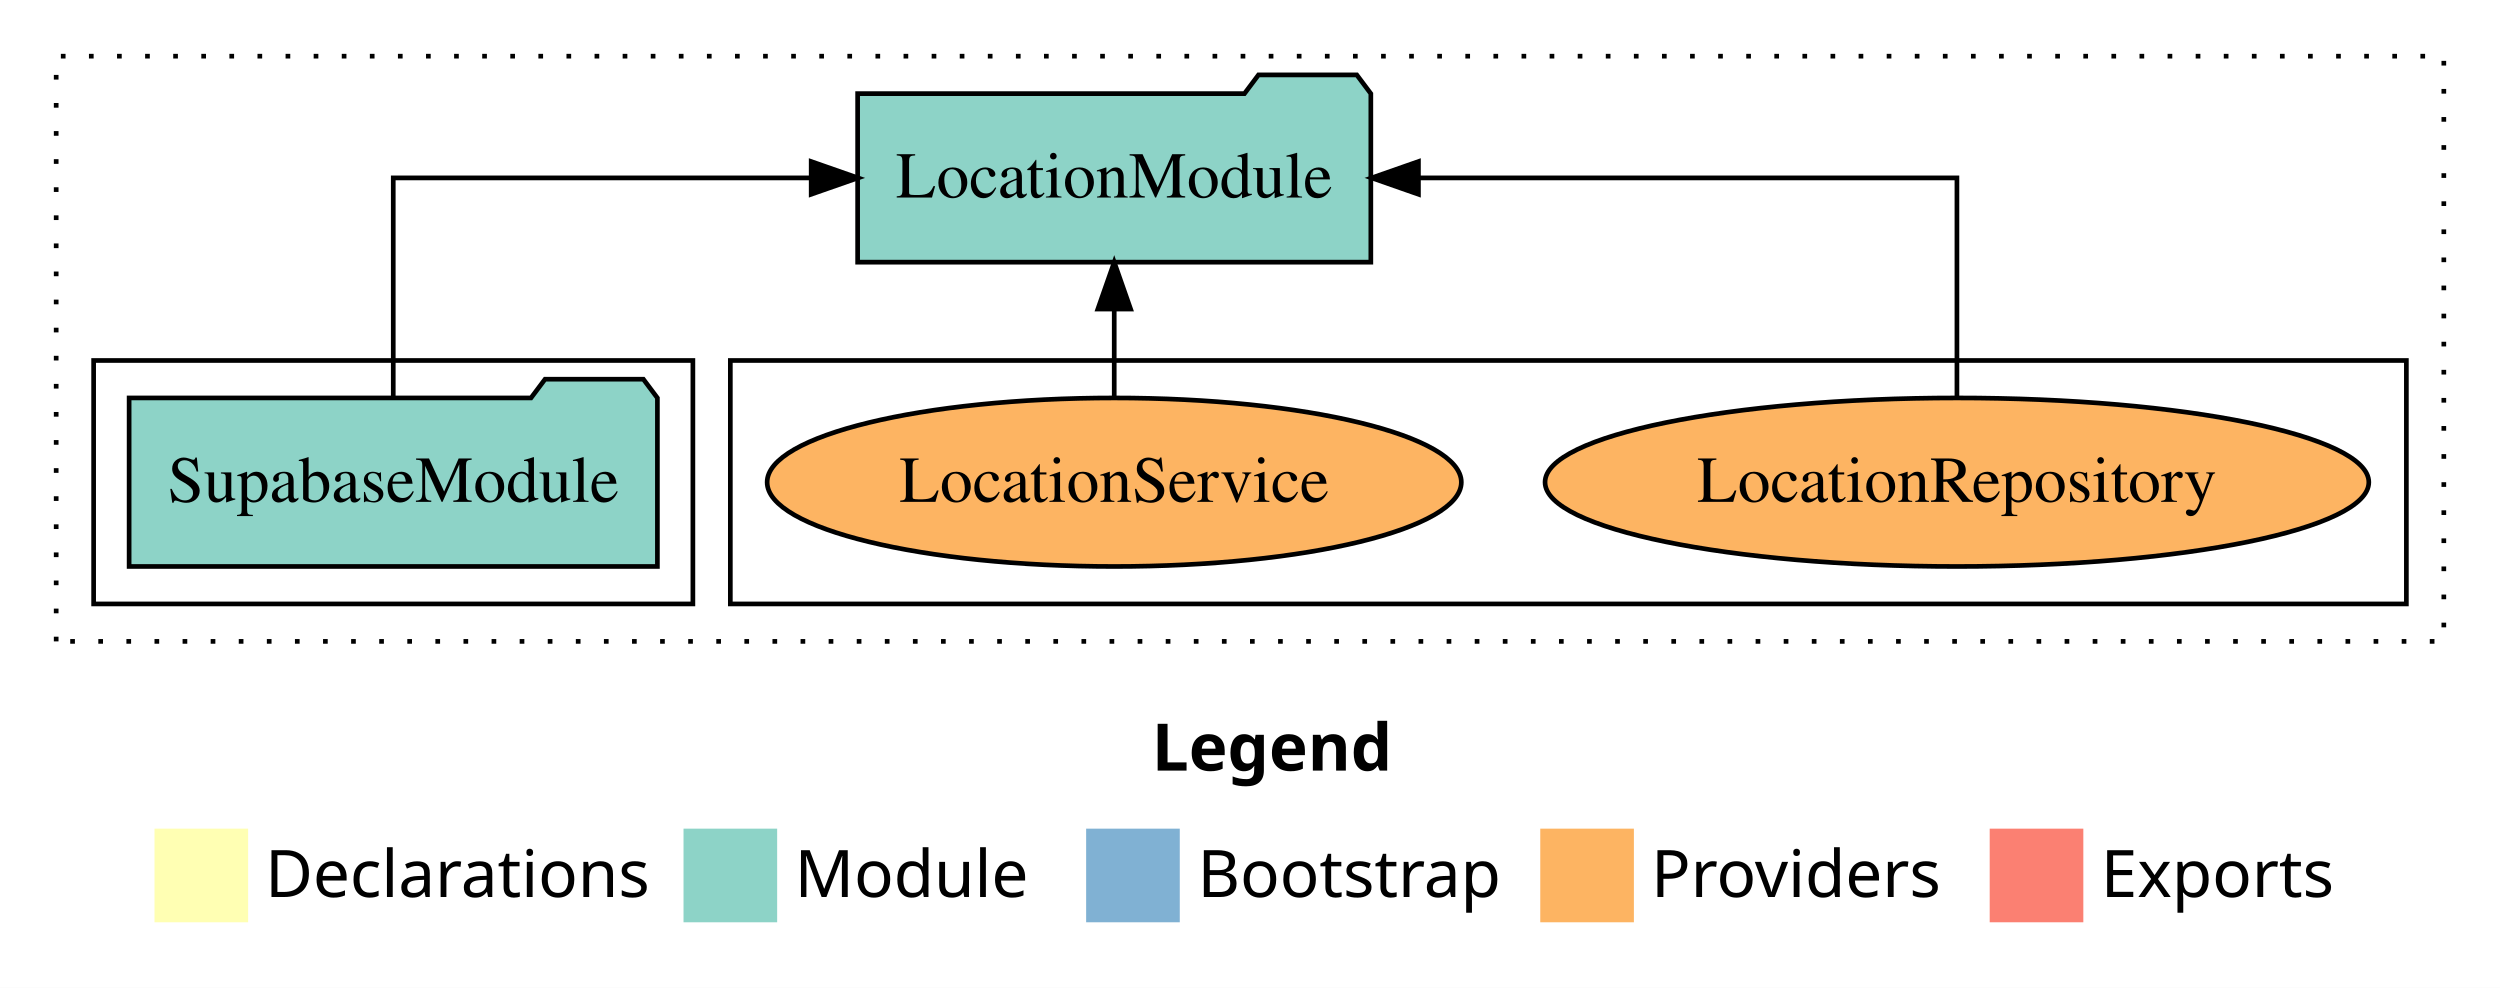
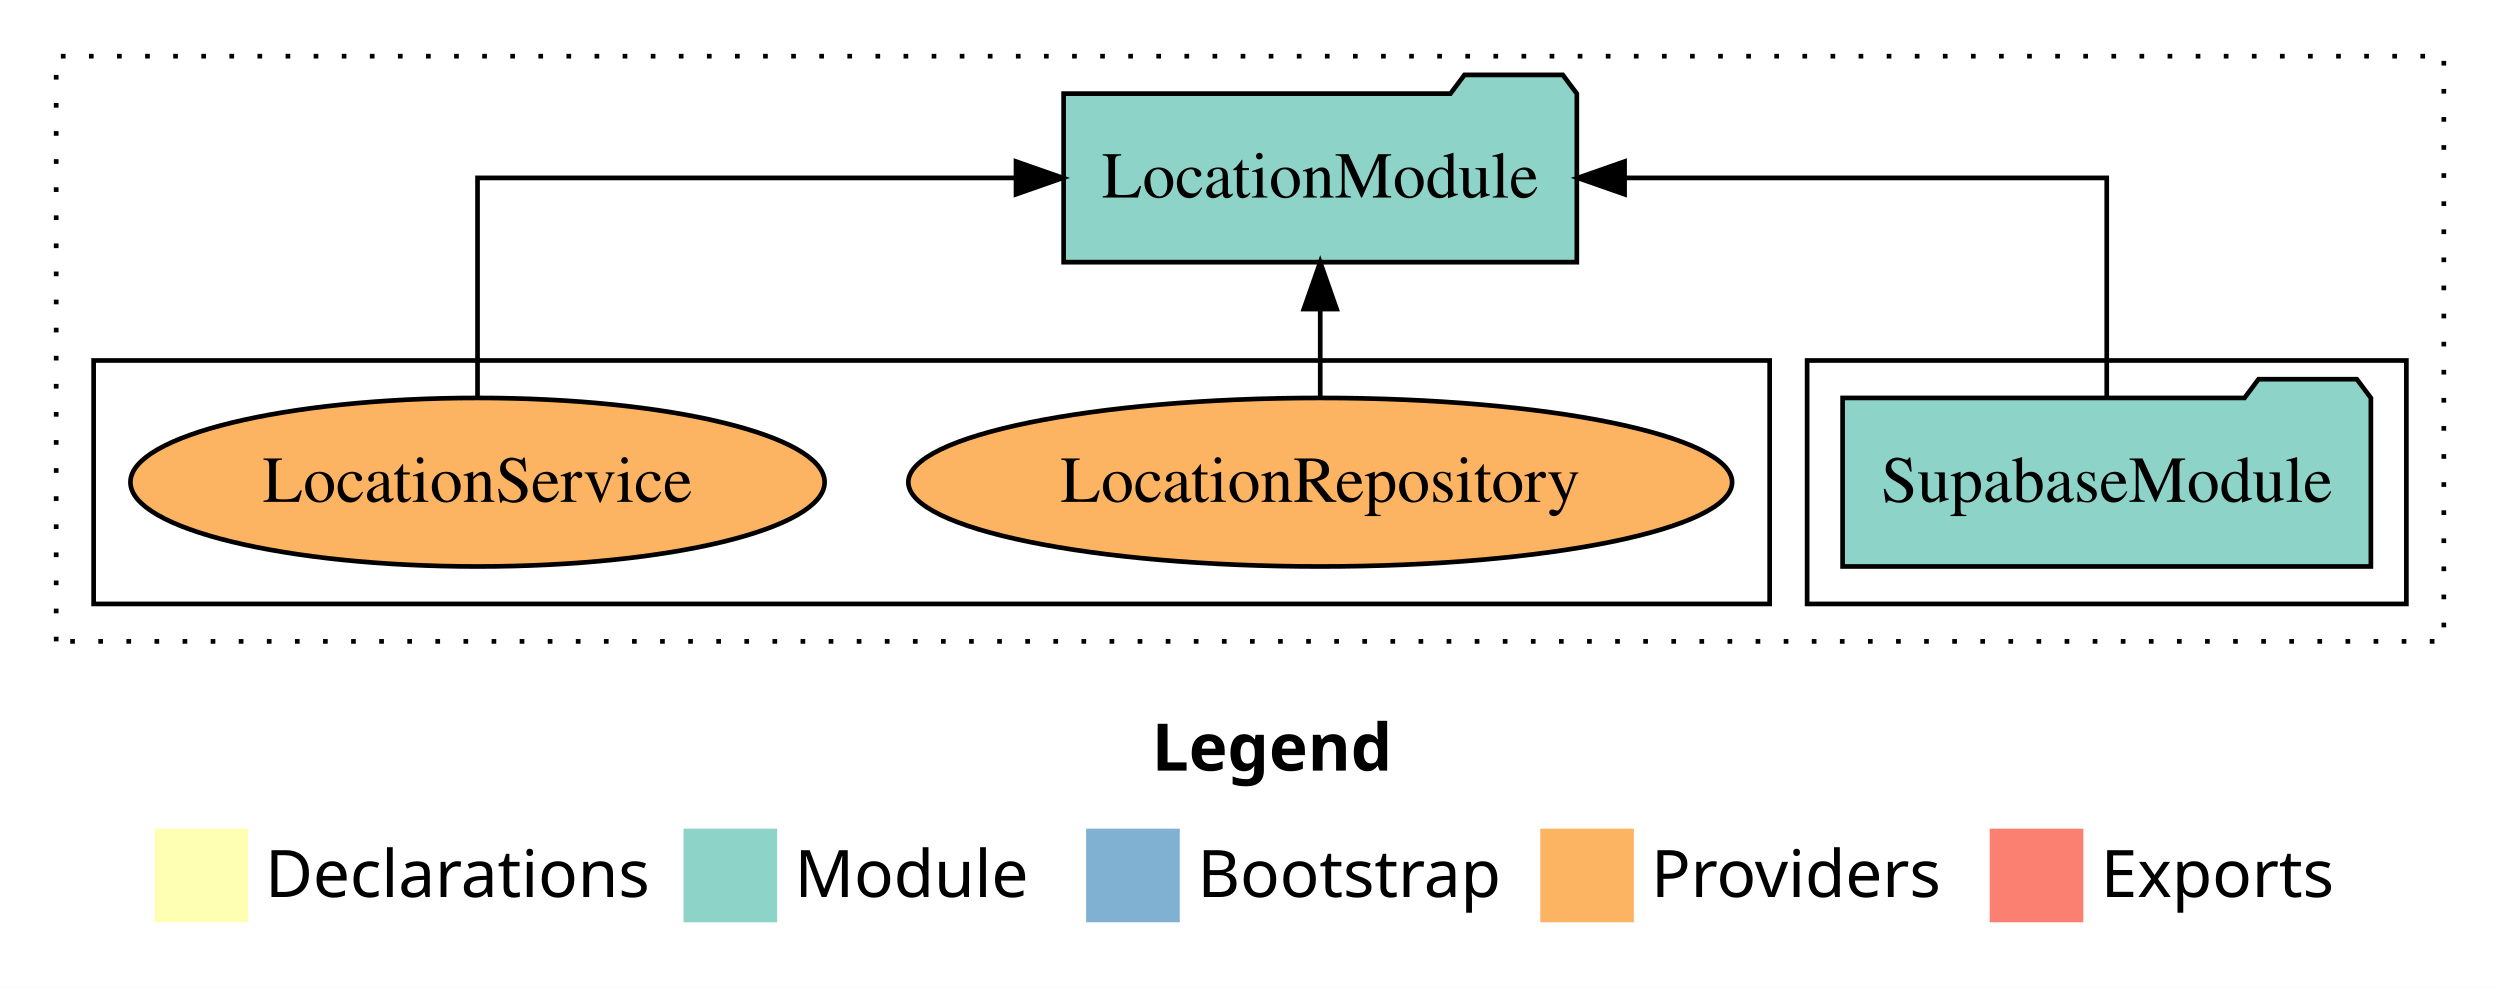
<svg xmlns="http://www.w3.org/2000/svg" width="534pt" height="211pt" viewBox="0.00 0.00 534.00 211.00">
  <g id="graph0" class="graph" transform="scale(1 1) rotate(0) translate(4 207)">
    <polygon fill="white" stroke="transparent" points="-4,4 -4,-207 530,-207 530,4 -4,4" />
    <text text-anchor="start" x="242.01" y="-42.4" font-family="Times-12" font-weight="bold" font-size="14.00">Legend</text>
    <polygon fill="#ffffb3" stroke="transparent" points="29,-10 29,-30 49,-30 49,-10 29,-10" />
    <text text-anchor="start" x="52.63" y="-15.4" font-family="Times-12" font-size="14.00">  Declarations</text>
    <polygon fill="#8dd3c7" stroke="transparent" points="142,-10 142,-30 162,-30 162,-10 142,-10" />
    <text text-anchor="start" x="165.73" y="-15.4" font-family="Times-12" font-size="14.00">  Module</text>
    <polygon fill="#80b1d3" stroke="transparent" points="228,-10 228,-30 248,-30 248,-10 228,-10" />
    <text text-anchor="start" x="251.78" y="-15.4" font-family="Times-12" font-size="14.00">  Bootstrap</text>
    <polygon fill="#fdb462" stroke="transparent" points="325,-10 325,-30 345,-30 345,-10 325,-10" />
    <text text-anchor="start" x="348.67" y="-15.4" font-family="Times-12" font-size="14.00">  Providers</text>
    <polygon fill="#fb8072" stroke="transparent" points="421,-10 421,-30 441,-30 441,-10 421,-10" />
    <text text-anchor="start" x="444.73" y="-15.4" font-family="Times-12" font-size="14.00">  Exports</text>
    <g id="clust1" class="cluster">
      <polygon fill="none" stroke="black" stroke-dasharray="1,5" points="8,-70 8,-195 518,-195 518,-70 8,-70" />
    </g>
+     <g id="clust3" class="cluster">
+       <polygon fill="none" stroke="black" points="382,-78 382,-130 510,-130 510,-78 382,-78" />
+     </g>
    <g id="clust6" class="cluster">
-       <polygon fill="none" stroke="black" points="152,-78 152,-130 510,-130 510,-78 152,-78" />
-     </g>
-     <g id="clust3" class="cluster">
-       <polygon fill="none" stroke="black" points="16,-78 16,-130 144,-130 144,-78 16,-78" />
+       <polygon fill="none" stroke="black" points="16,-78 16,-130 374,-130 374,-78 16,-78" />
    </g>
    <g id="node1" class="node">
-       <polygon fill="#8dd3c7" stroke="black" points="136.42,-122 133.42,-126 112.42,-126 109.42,-122 23.58,-122 23.58,-86 136.42,-86 136.42,-122" />
-       <text text-anchor="middle" x="80" y="-99.8" font-family="Times,serif" font-size="14.00">SupabaseModule</text>
+       <polygon fill="#8dd3c7" stroke="black" points="502.42,-122 499.42,-126 478.42,-126 475.42,-122 389.58,-122 389.58,-86 502.42,-86 502.42,-122" />
+       <text text-anchor="middle" x="446" y="-99.8" font-family="Times,serif" font-size="14.00">SupabaseModule</text>
    </g>
    <g id="node2" class="node">
-       <polygon fill="#8dd3c7" stroke="black" points="288.81,-187 285.81,-191 264.81,-191 261.81,-187 179.19,-187 179.19,-151 288.81,-151 288.81,-187" />
-       <text text-anchor="middle" x="234" y="-164.8" font-family="Times,serif" font-size="14.00">LocationModule</text>
+       <polygon fill="#8dd3c7" stroke="black" points="332.81,-187 329.81,-191 308.81,-191 305.81,-187 223.19,-187 223.19,-151 332.81,-151 332.81,-187" />
+       <text text-anchor="middle" x="278" y="-164.8" font-family="Times,serif" font-size="14.00">LocationModule</text>
    </g>
    <g id="edge1" class="edge">
-       <path fill="none" stroke="black" d="M80,-122.11C80,-141.34 80,-169 80,-169 80,-169 169.27,-169 169.27,-169" />
-       <polygon fill="black" stroke="black" points="169.27,-172.5 179.27,-169 169.27,-165.5 169.27,-172.5" />
+       <path fill="none" stroke="black" d="M446,-122.11C446,-141.34 446,-169 446,-169 446,-169 343.01,-169 343.01,-169" />
+       <polygon fill="black" stroke="black" points="343.01,-165.5 333.01,-169 343.01,-172.5 343.01,-165.5" />
    </g>
    <g id="node3" class="node">
-       <ellipse fill="#fdb462" stroke="black" cx="414" cy="-104" rx="87.98" ry="18" />
-       <text text-anchor="middle" x="414" y="-99.8" font-family="Times,serif" font-size="14.00">LocationRepository</text>
+       <ellipse fill="#fdb462" stroke="black" cx="278" cy="-104" rx="87.98" ry="18" />
+       <text text-anchor="middle" x="278" y="-99.8" font-family="Times,serif" font-size="14.00">LocationRepository</text>
    </g>
    <g id="edge2" class="edge">
-       <path fill="none" stroke="black" d="M414,-122.11C414,-141.34 414,-169 414,-169 414,-169 298.98,-169 298.98,-169" />
-       <polygon fill="black" stroke="black" points="298.98,-165.5 288.98,-169 298.98,-172.5 298.98,-165.5" />
+       <path fill="none" stroke="black" d="M278,-122.11C278,-122.11 278,-140.99 278,-140.99" />
+       <polygon fill="black" stroke="black" points="274.5,-140.99 278,-150.99 281.5,-140.99 274.5,-140.99" />
    </g>
    <g id="node4" class="node">
-       <ellipse fill="#fdb462" stroke="black" cx="234" cy="-104" rx="74.14" ry="18" />
-       <text text-anchor="middle" x="234" y="-99.8" font-family="Times,serif" font-size="14.00">LocationService</text>
+       <ellipse fill="#fdb462" stroke="black" cx="98" cy="-104" rx="74.14" ry="18" />
+       <text text-anchor="middle" x="98" y="-99.8" font-family="Times,serif" font-size="14.00">LocationService</text>
    </g>
    <g id="edge3" class="edge">
-       <path fill="none" stroke="black" d="M234,-122.11C234,-122.11 234,-140.99 234,-140.99" />
-       <polygon fill="black" stroke="black" points="230.5,-140.99 234,-150.99 237.5,-140.99 230.5,-140.99" />
+       <path fill="none" stroke="black" d="M98,-122.11C98,-141.34 98,-169 98,-169 98,-169 213.02,-169 213.02,-169" />
+       <polygon fill="black" stroke="black" points="213.02,-172.5 223.02,-169 213.02,-165.5 213.02,-172.5" />
    </g>
  </g>
</svg>
